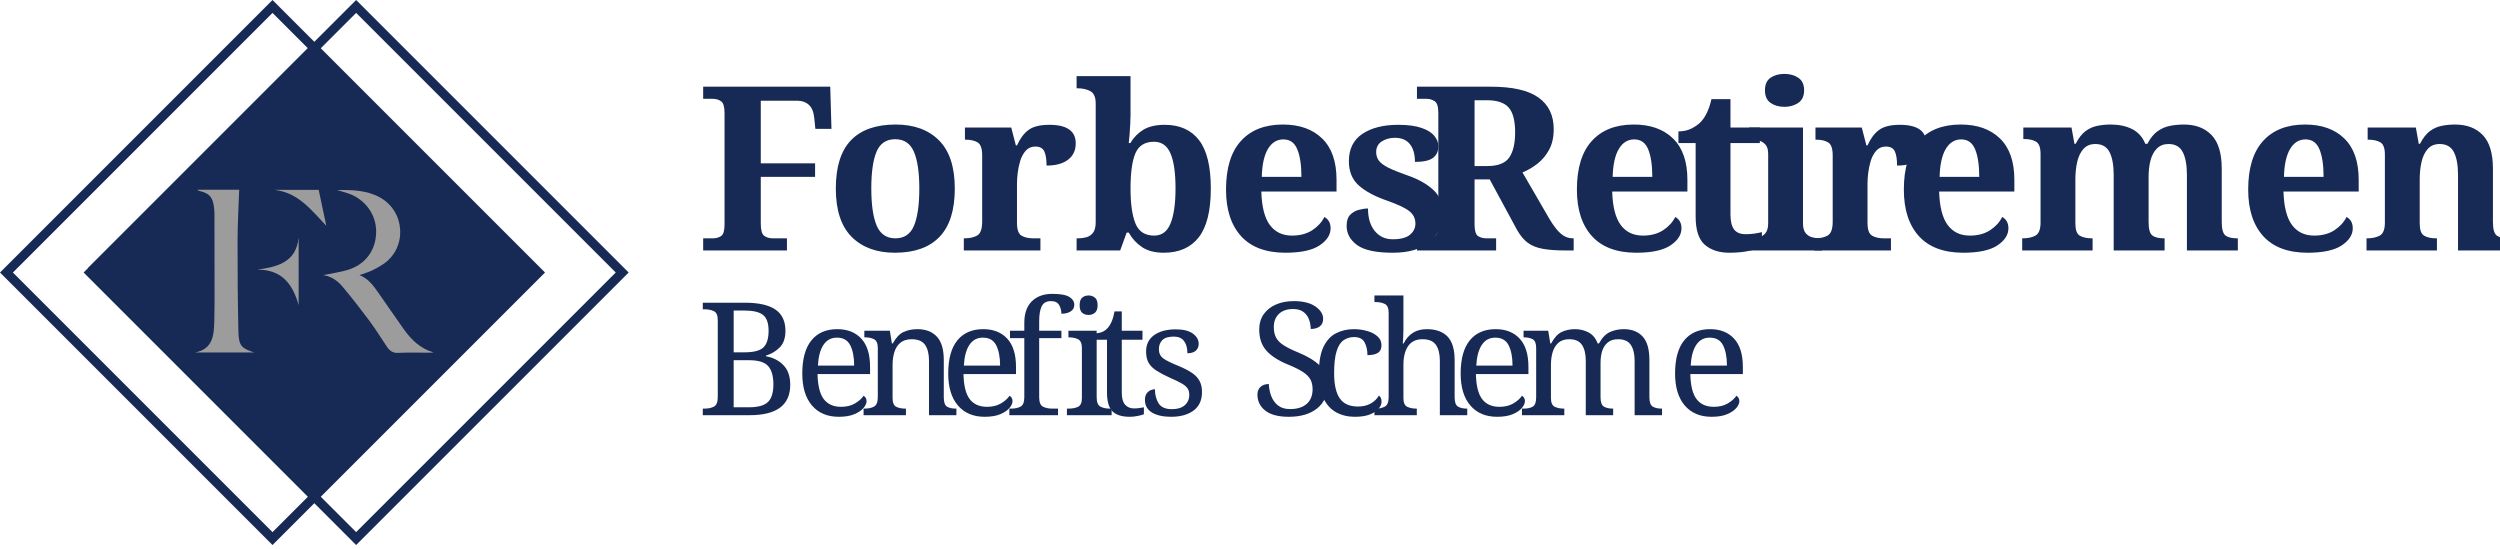
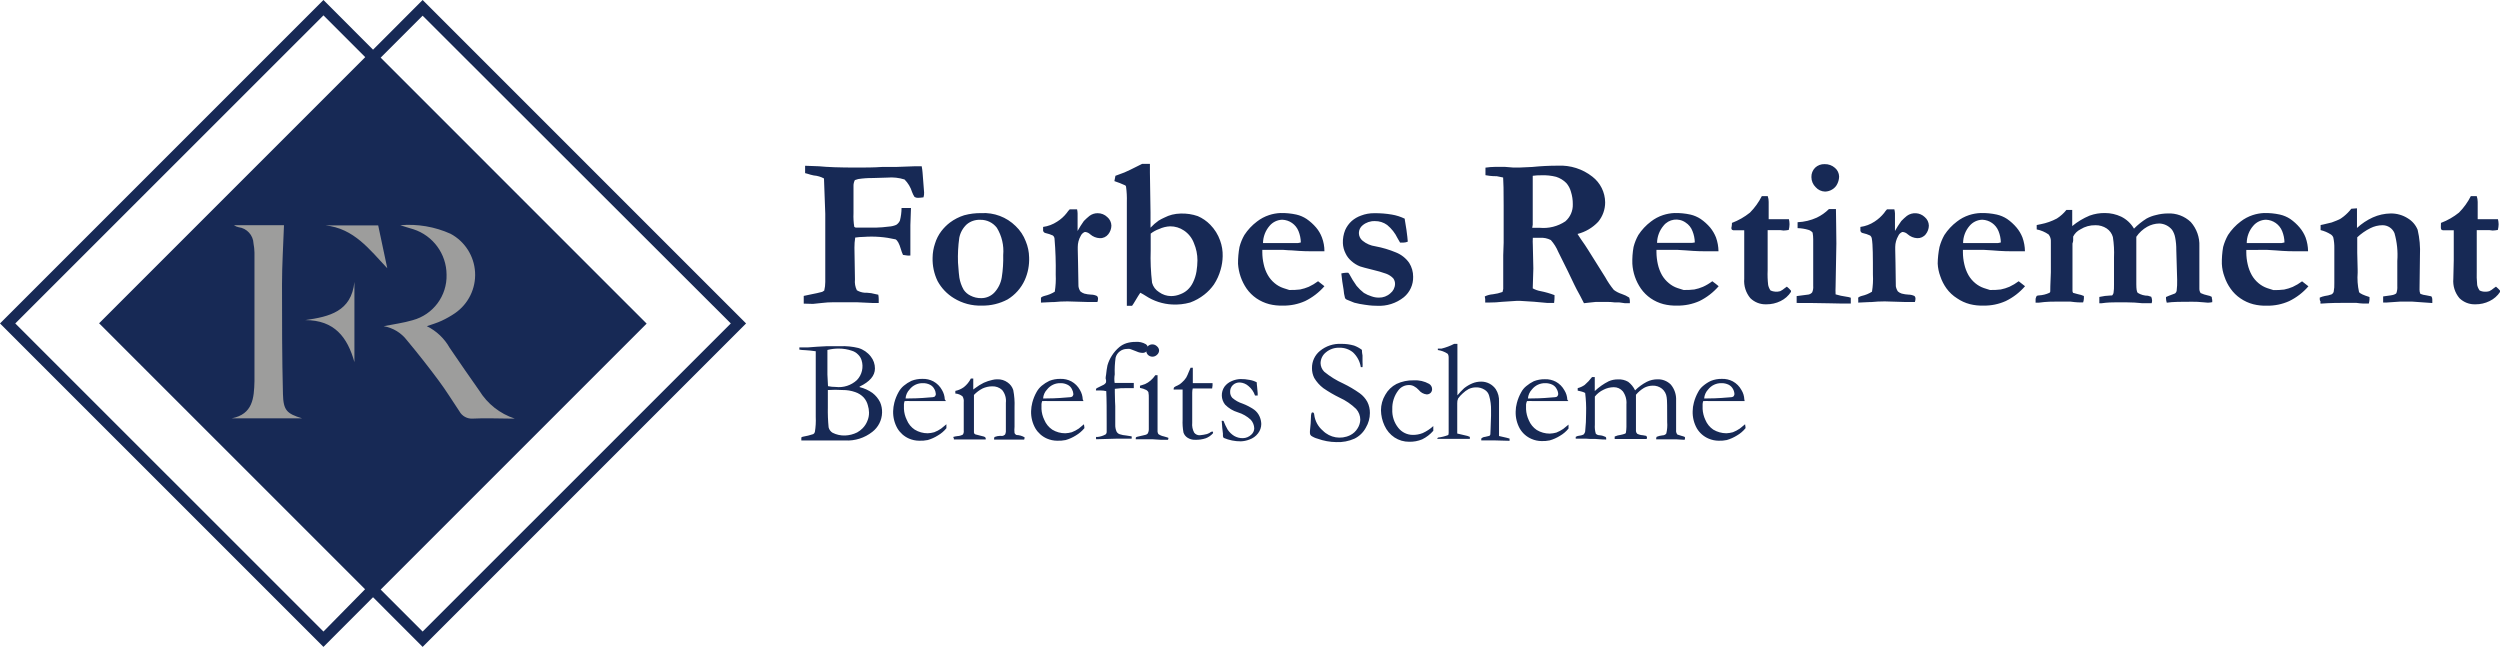
- <svg xmlns="http://www.w3.org/2000/svg" width="415px" height="91px" viewBox="0 0 415 91" version="1.1">
-   <defs />
-   <g id="Home" stroke="none" stroke-width="1" fill="none" fill-rule="evenodd" transform="translate(-40, -10)">
-     <g id="Page-1" transform="translate(40, 10)">
-       <path d="M59.117,0 L52.177,6.94 L45.237,0 L45.234,0 L0,45.237 L45.235,90.473 L52.177,83.532 L59.118,90.473 L104.355,45.237 L59.119,0 L59.117,0 Z M53.248,82.462 L90.473,45.237 L53.248,8.012 L59.118,2.142 L102.213,45.237 L59.118,88.331 L53.248,82.462 Z M2.142,45.237 L45.235,2.142 L51.083,7.988 L14.593,44.478 L14.616,44.501 L13.881,45.237 L51.107,82.462 L45.235,88.331 L2.142,45.237 Z" id="Fill-1" fill="#172955" />
-       <g id="Group" transform="translate(115, 8)" fill="#172955">
-         <text id="Forbes-Retirement" font-family="Garamond-Bold, Garamond" font-size="38.085" font-weight="bold" letter-spacing="-1.07">
-           <tspan x="0.666" y="33.576">F</tspan>
-           <tspan x="21.948" y="33.576">orbes </tspan>
-           <tspan x="119.151" y="33.576" letter-spacing="-0.385">R</tspan>
-           <tspan x="144.969" y="33.576">e</tspan>
-           <tspan x="162.821" y="33.576" letter-spacing="-0.019">t</tspan>
-           <tspan x="174.704" y="33.576">i</tspan>
-           <tspan x="185.415" y="33.576" letter-spacing="0.362">r</tspan>
-           <tspan x="199.241" y="33.576">ement</tspan>
-         </text>
-         <text id="Benefits-Scheme" font-family="Garamond" font-size="26.154" font-weight="normal">
-           <tspan x="0.666" y="60.918">B</tspan>
-           <tspan x="16.744" y="60.918" letter-spacing="-0.016">e</tspan>
-           <tspan x="27.622" y="60.918">n</tspan>
-           <tspan x="40.967" y="60.918" letter-spacing="-0.013">e</tspan>
-           <tspan x="51.847" y="60.918">fi</tspan>
-           <tspan x="66.278" y="60.918" letter-spacing="-0.013">t</tspan>
-           <tspan x="73.889" y="60.918">s S</tspan>
-           <tspan x="102.495" y="60.918" letter-spacing="-0.358">c</tspan>
-           <tspan x="112.686" y="60.918">h</tspan>
-           <tspan x="126.031" y="60.918" letter-spacing="-0.013">e</tspan>
-           <tspan x="136.911" y="60.918">me</tspan>
-         </text>
-       </g>
-       <g id="Group-11" transform="translate(32.2, 31.47316)" fill="#9C9C9C">
-         <path d="M34.824,23.17 C33.419,21.194 32.054,19.19 30.665,17.204 C29.811,15.984 28.952,14.766 27.475,14.191 C28.201,13.931 28.895,13.734 29.54,13.435 C30.194,13.133 30.827,12.766 31.425,12.364 C35.406,9.698 35.136,3.596 30.805,1.266 C28.579,0.068 26.178,0.048 23.759,0.062 C24.366,0.281 24.993,0.421 25.598,0.628 C28.403,1.584 30.249,4.122 30.241,6.973 C30.231,10.036 28.495,12.437 25.501,13.34 C24.219,13.727 22.873,13.898 21.443,14.191 C22.844,14.402 23.874,15.17 24.691,16.148 C26.227,17.986 27.705,19.874 29.133,21.797 C30.161,23.179 31.064,24.654 32.028,26.083 C32.479,26.753 33.002,27.158 33.927,27.107 C35.673,27.008 37.427,27.079 39.177,27.074 C39.377,27.074 39.577,27.044 39.777,27.029 C37.577,26.401 36.078,24.932 34.824,23.17" id="Fill-3" />
-         <path d="M10.494,13.294 C14.588,13.243 16.406,15.716 17.377,19.181 L17.377,7.958 C16.943,12.106 13.855,12.812 10.494,13.294" id="Fill-5" />
-         <path d="M7.38,23.648 C7.257,18.527 7.227,13.404 7.238,8.283 C7.242,5.548 7.412,2.814 7.508,0.023 L0.532,0.023 C0.744,0.189 0.956,0.245 1.167,0.298 C2.475,0.622 3.072,1.268 3.268,2.592 C3.33,3.011 3.398,3.436 3.399,3.857 C3.412,8.806 3.417,13.755 3.417,18.704 C3.417,19.752 3.402,20.802 3.374,21.851 C3.312,24.186 3.148,26.466 0.178,27.039 L10.029,27.039 C7.922,26.382 7.436,25.932 7.38,23.648" id="Fill-7" />
-         <path d="M13.322,0.045 C17.321,0.475 19.49,3.416 21.966,6.011 C21.547,4.027 21.126,2.041 20.703,0.045 L13.322,0.045 Z" id="Fill-9" />
-       </g>
-     </g>
-   </g>
+ <svg xmlns="http://www.w3.org/2000/svg" id="Layer_1" data-name="Layer 1" viewBox="0 0 291.39 75.39">
+   <defs>
+     <style>.cls-1{fill:#172955}</style>
+   </defs>
+   <path class="cls-1" d="M61.39 6.87l-5.78 5.79-5.78-5.79-37.7 37.7 37.7 37.7 5.78-5.79 5.78 5.79 37.7-37.7zM49.83 80.48L13.91 44.57 49.83 8.66l4.87 4.87-30.41 30.41-.61.61 31 31zm6.67-4.89l31-31-31-31 4.89-4.89 35.92 35.87-35.92 35.91zm49.31-33.33v-.9l.9-.19c.42-.08.84-.17 1.25-.28l.24-.15a4.15 4.15 0 0 0 .12-1v-7.96l-.15-4.11a3 3 0 0 0-1.19-.35 5.6 5.6 0 0 1-.71-.19l-.3-.08v-.86l1.62.06c1 .1 2.43.15 4.34.15 1 0 2 0 3-.07h1.6l2.19-.08h.84a6.26 6.26 0 0 1 .1.74l.18 2.31a1.69 1.69 0 0 1-.07.57 5.46 5.46 0 0 1-.65.06.68.68 0 0 1-.4-.11 2.89 2.89 0 0 1-.28-.56 3.53 3.53 0 0 0-.88-1.47 5.16 5.16 0 0 0-2-.22l-1.69.05a10.62 10.62 0 0 0-1.71.12l-.39.12a1.44 1.44 0 0 0-.16.73v3.14a7.76 7.76 0 0 0 .09 1.58.5.5 0 0 0 .18.09h2.34a14.26 14.26 0 0 0 1.51-.12 2.54 2.54 0 0 0 .86-.2 1.15 1.15 0 0 0 .43-.5 5.91 5.91 0 0 0 .19-1.47h1.1l-.07 2v3.54a1.58 1.58 0 0 1-.38 0 3.43 3.43 0 0 1-.48-.07 4.42 4.42 0 0 1-.25-.68c-.19-.65-.39-1-.61-1.13a12.44 12.44 0 0 0-3.71-.29 7 7 0 0 0-1 .08 7 7 0 0 0-.09 1.19l.06 3.69a2.32 2.32 0 0 0 .22 1.26 2.05 2.05 0 0 0 .93.29h.24a4.36 4.36 0 0 1 1 .16l.33.07a2.76 2.76 0 0 1 .05.5 4.54 4.54 0 0 1 0 .47h-.62L112 42.1h-2.76a10.64 10.64 0 0 0-1.29.08l-1.06.11zm24.7-9.04a4.8 4.8 0 0 1 1.18 1.78 5.09 5.09 0 0 1 .39 1.86 5.92 5.92 0 0 1-.51 2.66 5.12 5.12 0 0 1-2 2.25 6.12 6.12 0 0 1-3 .72 5.81 5.81 0 0 1-3.25-.86 5.28 5.28 0 0 1-1.91-2 5.85 5.85 0 0 1-.58-2.72 5.29 5.29 0 0 1 .28-1.65 4.61 4.61 0 0 1 .74-1.45 5.33 5.33 0 0 1 1-1 5.57 5.57 0 0 1 1.66-.85 7.25 7.25 0 0 1 2-.25 5.26 5.26 0 0 1 4 1.51zm-6.72 4.25c.07 1 .13 1.6.16 1.76a4.26 4.26 0 0 0 .5 1.41 2 2 0 0 0 .78.68 2.62 2.62 0 0 0 1.29.3A2.1 2.1 0 0 0 128 41a3.39 3.39 0 0 0 .89-1.79 14.42 14.42 0 0 0 .17-2.62 5.2 5.2 0 0 0-.74-3.17 2.36 2.36 0 0 0-1.94-.93 2.3 2.3 0 0 0-1.57.53 2.89 2.89 0 0 0-.87 1.56 16.42 16.42 0 0 0-.15 2.89zm9.67 4.09a.93.93 0 0 1 .41-.2 3.9 3.9 0 0 0 1.2-.49 9.63 9.63 0 0 0 .11-2 41.28 41.28 0 0 0-.14-4.2.54.54 0 0 0-.19-.35 4.1 4.1 0 0 0-.84-.28.37.37 0 0 1-.3-.27v-.45a3.94 3.94 0 0 0 1.64-.62 4.3 4.3 0 0 0 1.11-1 3 3 0 0 1 .35-.43h.86a2.4 2.4 0 0 1 .06.47v2.05a11.87 11.87 0 0 1 .73-1.16 7.46 7.46 0 0 1 .66-.6 1.56 1.56 0 0 1 .94-.31 1.59 1.59 0 0 1 1.13.45 1.34 1.34 0 0 1 .48 1 1.66 1.66 0 0 1-.36 1 1.18 1.18 0 0 1-1 .46 1.81 1.81 0 0 1-1.11-.45 1 1 0 0 0-.55-.27h-.09a.9.9 0 0 0-.47.46 2.58 2.58 0 0 0-.34 1.28v.33c0 .6.06 2 .08 4.25a1.39 1.39 0 0 0 .23.61 1.45 1.45 0 0 0 .45.25 3.76 3.76 0 0 0 .79.12 1.59 1.59 0 0 1 .69.16.43.43 0 0 1 .12.34 1.18 1.18 0 0 1-.07.36h-1.14l-2.35-.07a15.75 15.75 0 0 0-1.61.08h-.21l-1.27.06a1.52 1.52 0 0 1 0-.31 1.3 1.3 0 0 1 0-.27zm8.68-14.2l1.05-.39c.26-.1.95-.44 2.06-1h.54a2.12 2.12 0 0 1 .37 0V27l.07 4.63v1.78a5.86 5.86 0 0 1 .95-.83 6.17 6.17 0 0 1 .67-.35 4.37 4.37 0 0 1 .89-.34 4.68 4.68 0 0 1 1-.13 5.52 5.52 0 0 1 2 .3 4.56 4.56 0 0 1 1.45 1 5 5 0 0 1 1.15 1.84 4.94 4.94 0 0 1 .3 1.83 6 6 0 0 1-.24 1.58 6.15 6.15 0 0 1-.78 1.72 5.55 5.55 0 0 1-1.12 1.18 6 6 0 0 1-1.65.92 6.48 6.48 0 0 1-2.1.23 6.16 6.16 0 0 1-3.07-1 7.35 7.35 0 0 0-.64-.37c-.16.23-.34.52-.54.86s-.34.56-.42.66h-.61v-12.1a10.46 10.46 0 0 0-.09-1.76.22.22 0 0 0-.09-.17 12 12 0 0 0-1.27-.5zm4.11 6.74v1.92a25.2 25.2 0 0 0 .16 3.81 1.85 1.85 0 0 0 .82 1.09 2.39 2.39 0 0 0 1.4.46 2.78 2.78 0 0 0 1.08-.22 2.57 2.57 0 0 0 .82-.49 2.79 2.79 0 0 0 .64-.86 4.59 4.59 0 0 0 .42-1.31 9 9 0 0 0 .11-1.29 5.08 5.08 0 0 0-.41-2 3.05 3.05 0 0 0-1.16-1.47 2.83 2.83 0 0 0-1.61-.49 3.33 3.33 0 0 0-1.28.31 3.48 3.48 0 0 0-.99.54zm10.35 1.56a5.55 5.55 0 0 1 .57-1.4 6.22 6.22 0 0 1 1.47-1.57 4.65 4.65 0 0 1 1.41-.75 4.88 4.88 0 0 1 1.31-.24 7.86 7.86 0 0 1 1.87.18 3.62 3.62 0 0 1 1.19.51 5.75 5.75 0 0 1 1.11 1 3.9 3.9 0 0 1 .68 1.16 4.45 4.45 0 0 1 .29 1.61h-1.36c-.38 0-1.21 0-2.49-.11-.47 0-.8-.06-1-.06h-2.39v.29a6.16 6.16 0 0 0 .16 1.38 4.35 4.35 0 0 0 .48 1.27 3.44 3.44 0 0 0 .79.94 3.09 3.09 0 0 0 1 .57l.71.23a8.48 8.48 0 0 0 1.27-.06 5.33 5.33 0 0 0 1-.31 6 6 0 0 0 1.09-.65c.29.22.54.41.74.58a7.13 7.13 0 0 1-2.25 1.73 6.07 6.07 0 0 1-2.6.53 5.85 5.85 0 0 1-1.59-.17 4.81 4.81 0 0 1-1.49-.68 4.53 4.53 0 0 1-1.14-1.13 5.78 5.78 0 0 1-1-2.89 10.19 10.19 0 0 1 .17-1.96zm7.15-.53a3.7 3.7 0 0 0-.27-1.32 2.12 2.12 0 0 0-1.9-1.33 2 2 0 0 0-1.48.72 3.14 3.14 0 0 0-.76 2h4.08zm4.72 3.61a3.3 3.3 0 0 1 .54-.08h.26l.11.12a11.79 11.79 0 0 0 .87 1.41 5.36 5.36 0 0 0 .85.82 4 4 0 0 0 .89.4 2.47 2.47 0 0 0 .86.15 1.93 1.93 0 0 0 1.33-.5 1.43 1.43 0 0 0 .55-1.08 1.09 1.09 0 0 0-.21-.67 2.18 2.18 0 0 0-.83-.54 13.8 13.8 0 0 0-1.55-.45c-.82-.2-1.32-.34-1.49-.4a3.26 3.26 0 0 1-1-.62 2.58 2.58 0 0 1-.68-.88 2.91 2.91 0 0 1-.32-1.21 3.74 3.74 0 0 1 .27-1.53 3.14 3.14 0 0 1 .76-1.05 3.34 3.34 0 0 1 1.08-.63 4.13 4.13 0 0 1 1.54-.28 11.49 11.49 0 0 1 2.06.16 5.51 5.51 0 0 1 1.5.48c0 .19.11.62.2 1.3s.14 1.09.14 1.21a.39.39 0 0 1 0 .18 1.73 1.73 0 0 1-.53.1h-.35l-.3-.52a4.53 4.53 0 0 0-1.21-1.54 2.36 2.36 0 0 0-1.43-.45 2.12 2.12 0 0 0-1.43.49 1.15 1.15 0 0 0 0 1.8 3 3 0 0 0 1.5.65 11.84 11.84 0 0 1 2.38.71 3.44 3.44 0 0 1 1.55 1.22 3 3 0 0 1 .46 1.62 3 3 0 0 1-1.08 2.38 4.59 4.59 0 0 1-3.14 1c-.18 0-.66 0-1.42-.12a9.59 9.59 0 0 1-1.22-.24l-.89-.36a.42.42 0 0 1-.19-.18 5.14 5.14 0 0 1-.17-1 22 22 0 0 1-.26-1.87zm16.72 2.68a2.56 2.56 0 0 1 .94-.25 5.06 5.06 0 0 0 1.13-.27 2.18 2.18 0 0 0 .08-.35v-3.93l.05-1.47v-4.32q0-2.56-.06-3.27l-.73-.15c-.67 0-1.11-.08-1.33-.12v-.88a7.78 7.78 0 0 1 1.13-.09h1.14l1 .08h.65l1.54-.07a29.33 29.33 0 0 1 3-.15 6 6 0 0 1 4 1.28 3.83 3.83 0 0 1 1.49 3 3.54 3.54 0 0 1-.81 2.26 5 5 0 0 1-2.41 1.42q.15.26.39.6c.35.49.63.91.84 1.25l2 3.19a9.69 9.69 0 0 0 1 1.48 3.14 3.14 0 0 0 .94.48 3.75 3.75 0 0 1 .85.41 1.18 1.18 0 0 1 .08.37v.29h-.58l-.64-.09h-.51a6.51 6.51 0 0 0-1-.06h-1.23l-.86.09-.53.06-.42-.82c-.34-.61-.58-1.07-.72-1.37-.36-.8-1-2.07-1.86-3.8a4.86 4.86 0 0 0-.86-1.37 2.34 2.34 0 0 0-1.27-.26h-.83a7 7 0 0 0 0 .85l.06 2.73-.07 2.31a2.94 2.94 0 0 0 .9.32 9.9 9.9 0 0 1 1.64.47 5.38 5.38 0 0 1-.05.91h-.79a58.5 58.5 0 0 0-3.14-.24h-.46l-1.69.11a12.28 12.28 0 0 1-1.42.08h-.53v-.39a2.12 2.12 0 0 1-.05-.32zm5.53-8h.86a4.59 4.59 0 0 0 3-.75 2.52 2.52 0 0 0 .87-2 4.65 4.65 0 0 0-.22-1.46 2.57 2.57 0 0 0-.53-1 2.9 2.9 0 0 0-1.19-.73 6 6 0 0 0-1.73-.18 6.7 6.7 0 0 0-1 .06v5.7zm11.81 2.24a5.64 5.64 0 0 1 .56-1.4 6.22 6.22 0 0 1 1.47-1.57 4.65 4.65 0 0 1 1.41-.75 4.88 4.88 0 0 1 1.32-.24 7.92 7.92 0 0 1 1.87.18 3.72 3.72 0 0 1 1.19.51 5.75 5.75 0 0 1 1.11 1 4.38 4.38 0 0 1 .68 1.16 4.93 4.93 0 0 1 .29 1.61h-1.37c-.37 0-1.2 0-2.48-.11q-.72-.06-1-.06h-2.38a1.68 1.68 0 0 0 0 .29 6.8 6.8 0 0 0 .16 1.38 4.66 4.66 0 0 0 .48 1.27 3.47 3.47 0 0 0 .8.94 3 3 0 0 0 1 .57l.72.23a8.32 8.32 0 0 0 1.26-.06 5.13 5.13 0 0 0 1-.31 5.71 5.71 0 0 0 1.09-.65c.3.22.54.41.74.58a7.09 7.09 0 0 1-2.24 1.73 6.15 6.15 0 0 1-2.61.53 5.82 5.82 0 0 1-1.58-.17 4.71 4.71 0 0 1-1.49-.68 4.53 4.53 0 0 1-1.14-1.13 5.67 5.67 0 0 1-1-2.89 9.39 9.39 0 0 1 .14-1.96zm7.14-.53a3.7 3.7 0 0 0-.27-1.32 2 2 0 0 0-.8-1 1.89 1.89 0 0 0-2.58.37 3.19 3.19 0 0 0-.75 2h4.07zm4.33-2.28a7.66 7.66 0 0 0 2.1-1.2 7.56 7.56 0 0 0 1.38-1.92h.69a1.94 1.94 0 0 1 .11.68v2.01h2.36a2.68 2.68 0 0 1 .07.59 2.87 2.87 0 0 1-.09.66 3.51 3.51 0 0 1-.61.07l-.39-.05h-1.46v4.69a10.64 10.64 0 0 0 .06 1.71 1.65 1.65 0 0 0 .28.64 1.68 1.68 0 0 0 1.12.08 2.4 2.4 0 0 0 .54-.36l.24-.17a3.07 3.07 0 0 1 .48.47v.14a3 3 0 0 1-1.21 1.07 3.68 3.68 0 0 1-1.67.38 2.52 2.52 0 0 1-1.86-.72 3.11 3.11 0 0 1-.71-2.25v-5.66h-1.27l-.16-.06a.35.35 0 0 1-.07-.21s.07-.27.07-.59zm7.54 9.33v-.8l1.39-.18a.77.77 0 0 0 .42-.25 1.51 1.51 0 0 0 .12-.75v-5.44a4.26 4.26 0 0 0-.07-.78 1 1 0 0 0-.49-.32 4.93 4.93 0 0 0-1.26-.2v-.69a6 6 0 0 0 2.23-.53 5.13 5.13 0 0 0 1.42-1h.82c0 1 .05 2.33.05 4l-.09 5a8.75 8.75 0 0 0 0 .94 7.89 7.89 0 0 0 1.24.27 2.47 2.47 0 0 1 .53.12v.68h-1.06c-.83 0-2-.06-3.35-.06h-1.17l-.73-.01zm1.72-14.67a1.49 1.49 0 0 1 .43-1.09 1.53 1.53 0 0 1 1.11-.42 1.75 1.75 0 0 1 1.21.44 1.37 1.37 0 0 1 .48 1 2 2 0 0 1-.2.84 1.48 1.48 0 0 1-.6.67 1.64 1.64 0 0 1-.84.25 1.51 1.51 0 0 1-1.09-.51 1.64 1.64 0 0 1-.5-1.18zm5.45 14.05a1 1 0 0 1 .42-.2 3.75 3.75 0 0 0 1.19-.49 8.9 8.9 0 0 0 .11-2c0-2.07 0-3.47-.13-4.2a.55.55 0 0 0-.2-.35 3.78 3.78 0 0 0-.83-.28.35.35 0 0 1-.3-.27v-.45a3.93 3.93 0 0 0 1.65-.62 4.66 4.66 0 0 0 1.11-1 3.06 3.06 0 0 1 .34-.43h.86a2.54 2.54 0 0 1 .07.47v2.05a11.38 11.38 0 0 1 .74-1.16 6.75 6.75 0 0 1 .65-.6 1.63 1.63 0 0 1 2.08.14 1.34 1.34 0 0 1 .48 1 1.66 1.66 0 0 1-.36 1 1.19 1.19 0 0 1-1 .46 1.8 1.8 0 0 1-1.1-.45 1 1 0 0 0-.56-.27h-.08a.86.86 0 0 0-.47.46 2.6 2.6 0 0 0-.35 1.28v.33c0 .6.06 2 .07 4.25a1.55 1.55 0 0 0 .24.61 1.26 1.26 0 0 0 .45.25 3.76 3.76 0 0 0 .79.12 1.59 1.59 0 0 1 .69.16.43.43 0 0 1 .12.34 1.18 1.18 0 0 1-.07.36h-1.16l-2.35-.07a15.61 15.61 0 0 0-1.61.08h-.2l-1.28.06a2.39 2.39 0 0 1 0-.31 2 2 0 0 1-.01-.27zm9.48-5.9a6 6 0 0 1 .57-1.4 6.22 6.22 0 0 1 1.47-1.57 4.65 4.65 0 0 1 1.41-.75 4.88 4.88 0 0 1 1.36-.24 7.86 7.86 0 0 1 1.87.18 3.68 3.68 0 0 1 1.2.51 5.66 5.66 0 0 1 1.1 1 4.15 4.15 0 0 1 .69 1.16 4.93 4.93 0 0 1 .29 1.61h-1.37c-.38 0-1.21 0-2.48-.11q-.72-.06-1-.06h-2.38a1.68 1.68 0 0 0 0 .29 6.16 6.16 0 0 0 .16 1.38 4.66 4.66 0 0 0 .48 1.27 3.44 3.44 0 0 0 .79.94 3.2 3.2 0 0 0 1 .57l.72.23a8.32 8.32 0 0 0 1.26-.06 5.13 5.13 0 0 0 1-.31 6 6 0 0 0 1.09-.65c.29.22.54.41.74.58a7 7 0 0 1-2.25 1.73 6.07 6.07 0 0 1-2.6.53 5.72 5.72 0 0 1-1.58-.17 4.71 4.71 0 0 1-1.49-.68 4.41 4.41 0 0 1-1.24-1.16 5.23 5.23 0 0 1-.71-1.39 4.92 4.92 0 0 1-.31-1.5 10.19 10.19 0 0 1 .21-1.93zm7.15-.53a3.7 3.7 0 0 0-.27-1.32 2.12 2.12 0 0 0-1.89-1.33 2 2 0 0 0-1.49.72 3.08 3.08 0 0 0-.75 2h4.07zm4.18 6.23a.67.67 0 0 1 .27-.06A3.32 3.32 0 0 0 251 41a.18.18 0 0 0 .1-.16c0-.08 0-.83.07-2.24v-3.54a1.24 1.24 0 0 0-.26-.86 3.66 3.66 0 0 0-1.39-.59v-.51l.48-.1a6.68 6.68 0 0 0 1.87-.66 4.58 4.58 0 0 0 1.11-1h.68v1.88a8 8 0 0 1 2.03-1.22 5 5 0 0 1 1.79-.3 4.44 4.44 0 0 1 1.88.42 3.52 3.52 0 0 1 1.5 1.4 8.06 8.06 0 0 1 1.47-1.18 4.34 4.34 0 0 1 1.11-.41 5.43 5.43 0 0 1 1.33-.18 3.63 3.63 0 0 1 2.71 1 4 4 0 0 1 1 2.83v4.97a.85.85 0 0 0 .15.48 3.69 3.69 0 0 0 .82.27 1.22 1.22 0 0 1 .47.17 1.68 1.68 0 0 0 .06.37v.25a3.36 3.36 0 0 1-.5.06l-.59-.05a10.82 10.82 0 0 0-1.26-.06c-1.24 0-2.23 0-2.95.11a1.77 1.77 0 0 1-.09-.49v-.17c.11-.06.46-.2 1.06-.42a.54.54 0 0 0 .18-.28 8.84 8.84 0 0 0 .06-1.32l-.1-3.47a7.08 7.08 0 0 0-.13-1.44 2.35 2.35 0 0 0-.36-.9 2 2 0 0 0-1.5-.74 3 3 0 0 0-1.4.38 3.78 3.78 0 0 0-1.27 1.17V40c0 .55.05.87.16 1a2.27 2.27 0 0 0 1.2.34l.38.12a1.37 1.37 0 0 1 .1.45 1.13 1.13 0 0 1-.05.3h-1.1a17.48 17.48 0 0 0-1.81-.1h-1.31c-.32 0-.87 0-1.66.11h-.22v-.74a7.1 7.1 0 0 1 1.33-.17h.16a.81.81 0 0 0 .16-.27 5.28 5.28 0 0 0 .06-1v-3.16a12.08 12.08 0 0 0-.13-2.38 1.79 1.79 0 0 0-.72-1 2.3 2.3 0 0 0-1.32-.38 3.16 3.16 0 0 0-1.74.48 1.9 1.9 0 0 0-.85.84 2 2 0 0 0 0 .22v.25a1.3 1.3 0 0 1-.08.34v5.25a1.78 1.78 0 0 0 0 .32l.06.18.58.16a2.86 2.86 0 0 1 .69.21 2.44 2.44 0 0 1 0 .3 1.74 1.74 0 0 1-.09.45h-.29c-.09 0-.5 0-1.23-.1h-1.34c-.64 0-1.41 0-2.32.13h-.36v-.45a1.23 1.23 0 0 1 .13-.34zm21.73-5.7a6 6 0 0 1 .57-1.4 6.22 6.22 0 0 1 1.47-1.57 4.65 4.65 0 0 1 1.41-.75 4.88 4.88 0 0 1 1.3-.24 7.86 7.86 0 0 1 1.87.18 3.68 3.68 0 0 1 1.2.51 5.66 5.66 0 0 1 1.1 1 4.15 4.15 0 0 1 .69 1.16 4.93 4.93 0 0 1 .29 1.61h-1.37c-.38 0-1.21 0-2.48-.11q-.72-.06-1-.06L275 36h-1.05a1.68 1.68 0 0 0 0 .29 6.16 6.16 0 0 0 .16 1.38 4.66 4.66 0 0 0 .48 1.27 3.44 3.44 0 0 0 .79.94 3.2 3.2 0 0 0 1 .57l.72.23a8.32 8.32 0 0 0 1.26-.06 5.13 5.13 0 0 0 1-.31 6 6 0 0 0 1.09-.65c.29.22.54.41.74.58a7 7 0 0 1-2.25 1.73 6.07 6.07 0 0 1-2.6.53 5.77 5.77 0 0 1-1.58-.17 4.71 4.71 0 0 1-1.49-.68 4.41 4.41 0 0 1-1.15-1.13 5.23 5.23 0 0 1-.71-1.39 4.92 4.92 0 0 1-.31-1.5 10.19 10.19 0 0 1 .15-1.97zm7.15-.53a3.7 3.7 0 0 0-.27-1.32 2.12 2.12 0 0 0-1.89-1.33 2 2 0 0 0-1.49.72 3.08 3.08 0 0 0-.75 2h4.07zm4.11 6.43a2.67 2.67 0 0 1 .59-.19 3.41 3.41 0 0 0 .79-.19.52.52 0 0 0 .24-.27 4.57 4.57 0 0 0 .08-1.08v-4.02a5.42 5.42 0 0 0-.12-1.26.74.74 0 0 0-.31-.37 3.94 3.94 0 0 0-1.17-.49v-.59l.29-.06 1-.24c.45-.17.74-.28.87-.35l.2-.11.33-.24a5.38 5.38 0 0 0 .89-.9l.66-.05v1.39a2.48 2.48 0 0 0 0 .33v.57a7 7 0 0 1 1.85-1.23 5.3 5.3 0 0 1 2.08-.46 3.62 3.62 0 0 1 2 .57 2.78 2.78 0 0 1 1.14 1.33 10.79 10.79 0 0 1 .27 3l-.05 4a1.09 1.09 0 0 0 .1.47 2.47 2.47 0 0 0 .68.17l.6.12a.59.59 0 0 1 .11.38v.4l-2.41-.17h-1.28l-1.62.11h-.42v-.24a3.94 3.94 0 0 1 0-.47l.86-.12a2.56 2.56 0 0 0 .41-.09c.16-.06.26-.13.28-.19a2.07 2.07 0 0 0 .1-.8v-2.94a9.3 9.3 0 0 0-.33-3.24 1.5 1.5 0 0 0-1.4-.92 3.19 3.19 0 0 0-1.42.35 6.38 6.38 0 0 0-1.52 1.06v1.81l.05 2v.31a7.68 7.68 0 0 0 .16 2.26c.1.17.51.36 1.22.58a1.53 1.53 0 0 1 0 .3 2.31 2.31 0 0 1-.08.46h-.65a7.08 7.08 0 0 1-.81-.08h-1.32c-.66 0-1.6 0-2.85.09a.75.75 0 0 1 0-.26c-.1-.11-.1-.24-.09-.44zm14.13-8.71a7.66 7.66 0 0 0 2.1-1.2 7.56 7.56 0 0 0 1.38-1.92h.69a2.2 2.2 0 0 1 .11.68v2.01h2.36a2.75 2.75 0 0 1 .08.59 2.87 2.87 0 0 1-.09.66 3.51 3.51 0 0 1-.61.07l-.4-.05h-1.45v4.69a12.75 12.75 0 0 0 .05 1.71 1.67 1.67 0 0 0 .29.64 1.46 1.46 0 0 0 .63.14 1.5 1.5 0 0 0 .49-.06 2.4 2.4 0 0 0 .54-.36l.24-.17a3.58 3.58 0 0 1 .48.47v.14a3 3 0 0 1-1.22 1.07 3.64 3.64 0 0 1-1.66.38 2.52 2.52 0 0 1-1.86-.72 3.07 3.07 0 0 1-.71-2.25l.05-2.16v-3.5h-1.27l-.16-.06a.35.35 0 0 1-.07-.21s-.01-.27.01-.59zM105.3 47.62v-.26h1.02c.66-.06 1.4-.1 2.21-.14h1.55a7.61 7.61 0 0 1 2.1.21 2.86 2.86 0 0 1 1.45 1 2.23 2.23 0 0 1 .48 1.39c0 .84-.6 1.54-1.79 2.11v.06a4.34 4.34 0 0 1 1.5.68 3.07 3.07 0 0 1 .89 1.08 2.79 2.79 0 0 1 .23 1.22 2.92 2.92 0 0 1-1.14 2.24 4.69 4.69 0 0 1-3.16 1h-5.11v-.35a.34.34 0 0 1 .19-.09 8.2 8.2 0 0 0 1.2-.3.4.4 0 0 0 .19-.26 8.27 8.27 0 0 0 .1-1.74v-7.66c-.48-.07-.9-.11-1.27-.13a3.55 3.55 0 0 1-.64-.06zm3.34 4.26a4.26 4.26 0 0 0 .89.09 3.09 3.09 0 0 0 2.48-.8 2.33 2.33 0 0 0 .54-2.32 1.53 1.53 0 0 0-.41-.66 1.65 1.65 0 0 0-.72-.44 4.6 4.6 0 0 0-1.51-.25 5.24 5.24 0 0 0-1.34.16v2.86l.06 1.19zm2 5.75a3.46 3.46 0 0 0 1.4-.36 2.76 2.76 0 0 0 .63-.48 2.5 2.5 0 0 0 .55-.84 2.39 2.39 0 0 0 .2-1 3 3 0 0 0-.14-.85 2.18 2.18 0 0 0-.47-.89 2.39 2.39 0 0 0-1-.64 4.26 4.26 0 0 0-1.46-.24 12.85 12.85 0 0 0-1.73 0v2a19.87 19.87 0 0 0 .09 2.35 1 1 0 0 0 .46.63 3 3 0 0 0 1.46.32zm11.75-4.01h-4.03a7.09 7.09 0 0 0-.79 0 1.5 1.5 0 0 0-.08.34v.58a3.27 3.27 0 0 0 .33 1.27 2.47 2.47 0 0 0 .93 1.14 2.89 2.89 0 0 0 1.51.42 3.27 3.27 0 0 0 .76-.12 3.62 3.62 0 0 0 .81-.43l.61-.5v.34a.49.49 0 0 1 0 .12 3.61 3.61 0 0 1-1 .85 4.57 4.57 0 0 1-1.18.53 4.13 4.13 0 0 1-1 .08 3.09 3.09 0 0 1-1.18-.25 2.94 2.94 0 0 1-1.35-1.19 3.83 3.83 0 0 1-.5-2 4.51 4.51 0 0 1 .14-1 5.11 5.11 0 0 1 .5-1.24 2.58 2.58 0 0 1 .6-.73 4.28 4.28 0 0 1 .89-.57 3.36 3.36 0 0 1 1.28-.23 2.55 2.55 0 0 1 1.28.29 2.51 2.51 0 0 1 1 1 2.33 2.33 0 0 1 .33 1.1zm-4.71-.31h.4c.28 0 1.14 0 2.56-.13a1.12 1.12 0 0 0 .42-.07.45.45 0 0 0 .15-.29 1.37 1.37 0 0 0-.17-.59 1.14 1.14 0 0 0-.52-.52 1.73 1.73 0 0 0-.81-.18 1.9 1.9 0 0 0-1.57.74 1.67 1.67 0 0 0-.46 1.04zm5.55 4.49a2.81 2.81 0 0 1 .49-.1 1.43 1.43 0 0 0 .64-.18.69.69 0 0 0 .1-.46v-3.32a1.08 1.08 0 0 0-.14-.67 1.44 1.44 0 0 0-.84-.33v-.31a2.55 2.55 0 0 0 1-.44 3 3 0 0 0 .81-1h.28v1.28a2.21 2.21 0 0 0 .23-.17 5.94 5.94 0 0 1 1-.62 4.92 4.92 0 0 1 1-.33 2.12 2.12 0 0 1 .59-.07 1.92 1.92 0 0 1 1.19.37 1.71 1.71 0 0 1 .65.88 8.43 8.43 0 0 1 .15 2v2.27a3.45 3.45 0 0 0 0 .75.46.46 0 0 0 .22.22 2 2 0 0 1 .95.27v.06a.63.63 0 0 1-.05.21H128v-.17a.27.27 0 0 1 .06-.14 1.88 1.88 0 0 1 .64-.13 1.54 1.54 0 0 0 .34 0l.23-.14a.9.9 0 0 0 .1-.34v-3.37a2 2 0 0 0-.44-1.5 1.61 1.61 0 0 0-1.17-.42 2.72 2.72 0 0 0-1.11.25 3.74 3.74 0 0 0-1 .75v4.35a.31.31 0 0 0 .06.18.43.43 0 0 0 .27.11l.46.12.36.09a.33.33 0 0 1 .22.17v.17h-3.71v-.11a.67.67 0 0 1-.08-.18zm15.19-4.18h-4.03a7.09 7.09 0 0 0-.79 0 1.5 1.5 0 0 0-.08.34v.58a3.27 3.27 0 0 0 .33 1.27 2.53 2.53 0 0 0 .93 1.14 2.89 2.89 0 0 0 1.51.42 3.27 3.27 0 0 0 .76-.12 3.87 3.87 0 0 0 .82-.43l.6-.5.05.34v.12a3.83 3.83 0 0 1-1 .85 4.57 4.57 0 0 1-1.18.53 4.13 4.13 0 0 1-1 .08 3.09 3.09 0 0 1-1.18-.25 2.94 2.94 0 0 1-1.35-1.19 3.83 3.83 0 0 1-.5-2 4.51 4.51 0 0 1 .14-1 5.11 5.11 0 0 1 .5-1.24 2.58 2.58 0 0 1 .6-.73 4.28 4.28 0 0 1 .89-.57 3.36 3.36 0 0 1 1.28-.23 2.55 2.55 0 0 1 1.28.29 2.51 2.51 0 0 1 1 1 2.33 2.33 0 0 1 .33 1.1zm-4.71-.31h.4c.28 0 1.14 0 2.56-.13a1.12 1.12 0 0 0 .42-.07.45.45 0 0 0 .15-.29 1.37 1.37 0 0 0-.17-.59 1.09 1.09 0 0 0-.52-.52 1.73 1.73 0 0 0-.81-.18 1.9 1.9 0 0 0-1.57.74 1.67 1.67 0 0 0-.46 1.04zm8.34-1.81h2.23a1.58 1.58 0 0 1 0 .28v.33a3.11 3.11 0 0 1-.43 0h-.33a8.09 8.09 0 0 0-1.45.08v.42c0 .88.05 1.42.05 1.6v2.17a1.8 1.8 0 0 0 .16.81.65.65 0 0 0 .35.29 3.18 3.18 0 0 0 .77.15l.63.1a1 1 0 0 1 0 .27h-1.75l-2.13.06h-.27v-.26h.18a2.45 2.45 0 0 0 .94-.3.39.39 0 0 0 .12-.25v-.94c0-1.61 0-2.89-.05-3.85a3 3 0 0 0-.67-.08 4.52 4.52 0 0 1-.53 0v-.09a.21.21 0 0 1 .08-.17s.26-.14.71-.35a.77.77 0 0 0 .37-.3.78.78 0 0 0-.03-.47c0-.09 0-.24.05-.46a10.38 10.38 0 0 1 .16-1.08 4.17 4.17 0 0 1 .51-1.13 4.28 4.28 0 0 1 .87-1 2.46 2.46 0 0 1 .84-.46 3.5 3.5 0 0 1 1.07-.15 2 2 0 0 1 1.17.26.54.54 0 0 1 .26.45.52.52 0 0 1-.18.4.6.6 0 0 1-.44.17 1.68 1.68 0 0 1-.69-.16c-.47-.18-.74-.29-.8-.3a1.15 1.15 0 0 0-.33 0 1.35 1.35 0 0 0-.85.29 1.31 1.31 0 0 0-.48.73 11 11 0 0 0-.1 1.94c-.06.37-.06.7-.01 1z" transform="translate(-12.13 -6.87)" />
+   <path class="cls-1" d="M145 52.08v-.25a5.66 5.66 0 0 0 .59-.19 2.62 2.62 0 0 0 .64-.41 3 3 0 0 0 .56-.63h.26v6.43a.71.71 0 0 0 .1.44 1.73 1.73 0 0 0 .65.27c.23.06.4.12.51.16a.22.22 0 0 1 0 .1.27.27 0 0 1-.05.13h-.84l-.93-.06h-1.98a.3.3 0 0 1 0-.11c0-.07 0-.14.16-.18l.86-.2a.6.6 0 0 0 .36-.16 1 1 0 0 0 .14-.57v-3.56a3.11 3.11 0 0 0-.05-.72.71.71 0 0 0-.23-.24 2.72 2.72 0 0 0-.75-.25zm.71-4.38a.64.64 0 0 1 .22-.49.73.73 0 0 1 .52-.2.76.76 0 0 1 .54.23.66.66 0 0 1 .24.49.68.68 0 0 1-.24.49.75.75 0 0 1-1.07 0 .77.77 0 0 1-.2-.52zm5.19 2.03h.26v1.8h2.3v.27a2.36 2.36 0 0 1-.05.35h-2.26a1.83 1.83 0 0 0-.06.49v3.5a2 2 0 0 0 .23 1.16.77.77 0 0 0 .66.3 4.9 4.9 0 0 0 .83-.14 1.47 1.47 0 0 0 .5-.27h.07a.18.18 0 0 1 .13 0 .16.16 0 0 1 0 .12v.06a2.13 2.13 0 0 1-.83.58 3.54 3.54 0 0 1-1.24.18 1.53 1.53 0 0 1-.91-.25 1.14 1.14 0 0 1-.46-.6 6.69 6.69 0 0 1-.1-1.51v-3.03a3.62 3.62 0 0 0 0-.47h-.9a.2.2 0 0 1-.14 0 .13.13 0 0 1 0-.1.24.24 0 0 1 .07-.17 1.61 1.61 0 0 1 .38-.2 1.66 1.66 0 0 0 .51-.35 2.69 2.69 0 0 0 .5-.57 4.87 4.87 0 0 0 .29-.64l.22-.51zm3.84 6.2a7.22 7.22 0 0 0 .47 1 2.49 2.49 0 0 0 .77.75 1.93 1.93 0 0 0 1 .26 1.45 1.45 0 0 0 1-.41 1 1 0 0 0 .34-.73 1.56 1.56 0 0 0-.4-1 3.83 3.83 0 0 0-1.51-.87 3.47 3.47 0 0 1-1.49-.9 1.76 1.76 0 0 1-.07-2.09 2 2 0 0 1 .86-.66 2.75 2.75 0 0 1 1-.23 4.93 4.93 0 0 1 1.07.1 2.7 2.7 0 0 1 .83.28c0 .29.08.71.11 1.27v.27h-.31a2.44 2.44 0 0 0-.77-1.11 1.64 1.64 0 0 0-1-.41 1.1 1.1 0 0 0-.82.31 1.05 1.05 0 0 0-.31.8 1 1 0 0 0 .25.68 3.36 3.36 0 0 0 1.19.67 6.3 6.3 0 0 1 1.36.71 2 2 0 0 1 .63.79 2.28 2.28 0 0 1 .2.88 1.78 1.78 0 0 1-.38 1.09 2.09 2.09 0 0 1-1 .72 3 3 0 0 1-1 .21 5 5 0 0 1-2-.4.39.39 0 0 1-.09-.25v-.25a17.9 17.9 0 0 1-.13-1.35.18.18 0 0 1 0-.14.48.48 0 0 1 .2.01zm16.13-8.28c0 .38.07.59.07.65v.75a4 4 0 0 1 0 .61.24.24 0 0 1-.12 0h-.08a3 3 0 0 0-.91-1.72 2.4 2.4 0 0 0-1.58-.54 2.31 2.31 0 0 0-1.58.54 1.64 1.64 0 0 0-.62 1.26 1.46 1.46 0 0 0 .43 1 9.85 9.85 0 0 0 2.21 1.37 13.38 13.38 0 0 1 1.93 1.14 3 3 0 0 1 .88 1 2.77 2.77 0 0 1 .3 1.3 3.33 3.33 0 0 1-.47 1.7A3 3 0 0 1 170 58a4.67 4.67 0 0 1-2.11.4 6.6 6.6 0 0 1-2.19-.4 2.33 2.33 0 0 1-.76-.35.41.41 0 0 1-.13-.29 1.15 1.15 0 0 1 0-.24c.07-.66.12-1.21.12-1.64A1.37 1.37 0 0 1 165 55a.14.14 0 0 1 .13-.06.14.14 0 0 1 .12.06.36.36 0 0 1 .06.2 2.88 2.88 0 0 0 1 1.86 2.77 2.77 0 0 0 3.18.54 2.08 2.08 0 0 0 .88-.81 2 2 0 0 0 .31-1 1.89 1.89 0 0 0-.48-1.25 6.75 6.75 0 0 0-1.93-1.32 14.5 14.5 0 0 1-1.9-1.11 4.16 4.16 0 0 1-1.06-1.19 2.47 2.47 0 0 1-.26-1.15 2.53 2.53 0 0 1 .93-2 3.61 3.61 0 0 1 2.49-.82 5.07 5.07 0 0 1 1.49.2 3.49 3.49 0 0 1 .91.5zm8.32 8.88v.55a4.08 4.08 0 0 1-1.3 1 3.7 3.7 0 0 1-1.51.28 3.08 3.08 0 0 1-1.71-.5 3.28 3.28 0 0 1-1.17-1.39 4.38 4.38 0 0 1-.41-1.78 3.52 3.52 0 0 1 .5-1.8 3.14 3.14 0 0 1 1.31-1.27 4.41 4.41 0 0 1 2-.42 3.28 3.28 0 0 1 1.8.41.72.72 0 0 1 .35.61.61.61 0 0 1-.18.45.64.64 0 0 1-.45.17 1.35 1.35 0 0 1-.93-.52 2 2 0 0 0-.57-.44 1.18 1.18 0 0 0-.56-.13 1.53 1.53 0 0 0-1.25.62 3.41 3.41 0 0 0-.7 2.2 3.19 3.19 0 0 0 .71 2.18 2.16 2.16 0 0 0 1.66.81 3.05 3.05 0 0 0 1.17-.21 4.65 4.65 0 0 0 1.24-.82zm.56 1.34a4.74 4.74 0 0 0 1.14-.28c.06 0 .09-.12.09-.26v-8.79c0-.25-.07-.4-.15-.46a2.76 2.76 0 0 0-1.11-.41.59.59 0 0 1 0-.17h.44a6.74 6.74 0 0 0 1.46-.55h.38v6a8.94 8.94 0 0 1 .78-.83 4.1 4.1 0 0 1 .94-.56 2.66 2.66 0 0 1 1.05-.21 2.06 2.06 0 0 1 1.7.88 2.46 2.46 0 0 1 .38 1.46v4l.48.11c.32.07.57.13.75.19v.26l-1.8-.05h-1.5a.27.27 0 0 1 0-.13v-.08a.67.67 0 0 1 .44-.2l.51-.12a.3.3 0 0 0 .11-.17c0-.15.05-.88.08-2.18v-.62a5.61 5.61 0 0 0-.22-1.7 1.16 1.16 0 0 0-.54-.71 1.75 1.75 0 0 0-1-.27 1.94 1.94 0 0 0-.86.2 3.17 3.17 0 0 0-.67.49 3.43 3.43 0 0 0-.55.61 1.24 1.24 0 0 0-.1.56v3.33a.84.84 0 0 0 0 .19l1.19.28a1.56 1.56 0 0 1 .28.11v.09a.63.63 0 0 1 0 .14h-3.8V58a.27.27 0 0 1 .1-.13zm15.19-4.25h-4.03a7.26 7.26 0 0 0-.8 0 1.32 1.32 0 0 0-.11.38v.58a3.41 3.41 0 0 0 .32 1.27 2.53 2.53 0 0 0 .93 1.14 2.92 2.92 0 0 0 1.51.42 3.36 3.36 0 0 0 .77-.12 4.11 4.11 0 0 0 .81-.43l.61-.5v.46a3.61 3.61 0 0 1-1 .85 4.63 4.63 0 0 1-1.19.53 4 4 0 0 1-.94.08 3 3 0 0 1-1.18-.25 2.91 2.91 0 0 1-1.36-1.19 3.83 3.83 0 0 1-.49-2 3.94 3.94 0 0 1 .14-1 5.11 5.11 0 0 1 .5-1.24 2.28 2.28 0 0 1 .6-.73 4.25 4.25 0 0 1 .88-.57 3.4 3.4 0 0 1 1.28-.23 2.55 2.55 0 0 1 1.28.29 2.51 2.51 0 0 1 1 1 2.24 2.24 0 0 1 .34 1.1zm-4.72-.31h.4c.29 0 1.14 0 2.57-.13a1.1 1.1 0 0 0 .41-.07.45.45 0 0 0 .15-.29 1.25 1.25 0 0 0-.17-.59 1.12 1.12 0 0 0-.51-.52 1.8 1.8 0 0 0-.82-.18 1.92 1.92 0 0 0-1.57.74 1.72 1.72 0 0 0-.46 1.04zm5.57 4.48a.84.84 0 0 1 .37-.13 1.69 1.69 0 0 0 .52-.13.65.65 0 0 0 .21-.37A19.21 19.21 0 0 0 197 55a15.29 15.29 0 0 0-.11-2.33 1.78 1.78 0 0 0-.48-.18l-.39-.09v-.29a2.54 2.54 0 0 0 .81-.37 5.81 5.81 0 0 0 .86-.92h.21a.18.18 0 0 1 .11 0v1.63a6.75 6.75 0 0 1 1.62-1.14 2.57 2.57 0 0 1 1.1-.22 2.11 2.11 0 0 1 1.17.28 2.7 2.7 0 0 1 .81 1 5.55 5.55 0 0 1 1.37-1 2.77 2.77 0 0 1 1.23-.29 2.09 2.09 0 0 1 1.56.61 2.66 2.66 0 0 1 .62 1.84V57a.68.68 0 0 0 .15.52l.51.16a1.61 1.61 0 0 1 .33.11.13.13 0 0 1 .05.12.49.49 0 0 1-.05.22h-.06l-.85-.05h-2.4v-.13a.35.35 0 0 1 .06-.17 2.38 2.38 0 0 1 .63-.16c.26 0 .43-.12.49-.23a4.24 4.24 0 0 0 .1-1.32c0-1.66 0-2.63-.06-2.89a1.54 1.54 0 0 0-.54-1 1.66 1.66 0 0 0-1.1-.36 2.15 2.15 0 0 0-1 .26 3.75 3.75 0 0 0-.94.8v4.24a.48.48 0 0 0 .15.31 1.67 1.67 0 0 0 .66.17l.38.07a.26.26 0 0 1 .1.22.16.16 0 0 1-.07.15h-3.7a.8.8 0 0 1 0-.19v-.1a2.4 2.4 0 0 1 .69-.19 3.16 3.16 0 0 0 .54-.15.24.24 0 0 0 .08-.11 5 5 0 0 0 .06-.67V54a2.26 2.26 0 0 0-.42-1.52 1.36 1.36 0 0 0-1.06-.48 2.66 2.66 0 0 0-1.2.3 2.81 2.81 0 0 0-1 .79v3.27a2.89 2.89 0 0 0 .11 1.06.62.62 0 0 0 .43.18 1.9 1.9 0 0 1 .7.19.16.16 0 0 1 .08.15.92.92 0 0 1 0 .16c-.64 0-1.07-.07-1.29-.07h-.61L197 58h-1.21a.38.38 0 0 1 0-.1.94.94 0 0 1 0-.11zm19.69-4.17h-4.03a7.26 7.26 0 0 0-.8 0 1.32 1.32 0 0 0-.07.34v.58a3.41 3.41 0 0 0 .32 1.27 2.53 2.53 0 0 0 .93 1.14 3 3 0 0 0 1.51.42 3.36 3.36 0 0 0 .77-.12 4.11 4.11 0 0 0 .81-.43l.61-.5.05.34a.49.49 0 0 1 0 .12 3.61 3.61 0 0 1-1 .85 4.63 4.63 0 0 1-1.19.53 4 4 0 0 1-.94.08 3.09 3.09 0 0 1-1.18-.25 2.91 2.91 0 0 1-1.36-1.19 3.83 3.83 0 0 1-.49-2 3.94 3.94 0 0 1 .14-1 5.11 5.11 0 0 1 .5-1.24 2.28 2.28 0 0 1 .6-.73 4 4 0 0 1 .89-.57 3.31 3.31 0 0 1 1.27-.23 2.55 2.55 0 0 1 1.28.29 2.51 2.51 0 0 1 1 1 2.24 2.24 0 0 1 .34 1.1zm-4.72-.31h.4c.29 0 1.14 0 2.57-.13a1.1 1.1 0 0 0 .41-.07.45.45 0 0 0 .15-.29 1.34 1.34 0 0 0-.16-.59 1.19 1.19 0 0 0-.52-.52 1.8 1.8 0 0 0-.82-.18 1.92 1.92 0 0 0-1.57.74 1.72 1.72 0 0 0-.46 1.04z" transform="translate(-12.13 -6.87)" />
+   <path d="M68 52.41c-1.17-1.65-2.31-3.32-3.46-5a6.16 6.16 0 0 0-2.66-2.52c.6-.21 1.18-.38 1.72-.63a11.09 11.09 0 0 0 1.57-.89 5.43 5.43 0 0 0-.52-9.25 11.84 11.84 0 0 0-5.87-1c.51.18 1 .3 1.53.47a5.59 5.59 0 0 1 3.87 5.29 5.34 5.34 0 0 1-3.95 5.31c-1.07.32-2.19.46-3.38.7a4.32 4.32 0 0 1 2.71 1.64q1.92 2.3 3.7 4.7c.86 1.15 1.61 2.38 2.41 3.57a1.65 1.65 0 0 0 1.58.86c1.46-.08 2.92 0 4.38 0a4.21 4.21 0 0 0 .5 0A7.65 7.65 0 0 1 68 52.41zm-20.29-8.23c3.41 0 4.92 2 5.73 4.9v-9.35c-.36 3.46-2.93 4.05-5.73 4.45zm-2.6 8.63C45 48.54 45 44.27 45 40c0-2.28.15-4.56.23-6.88H39.4a1.43 1.43 0 0 0 .53.23 2 2 0 0 1 1.75 1.91 6.24 6.24 0 0 1 .11 1.05v15c-.05 1.94-.18 3.84-2.66 4.32h8.21c-1.78-.55-2.18-.92-2.23-2.82zm4.95-19.67c3.33.35 5.14 2.81 7.21 5l-1.06-5z" transform="translate(-12.13 -6.87)" fill="#9d9d9c" />
</svg>
